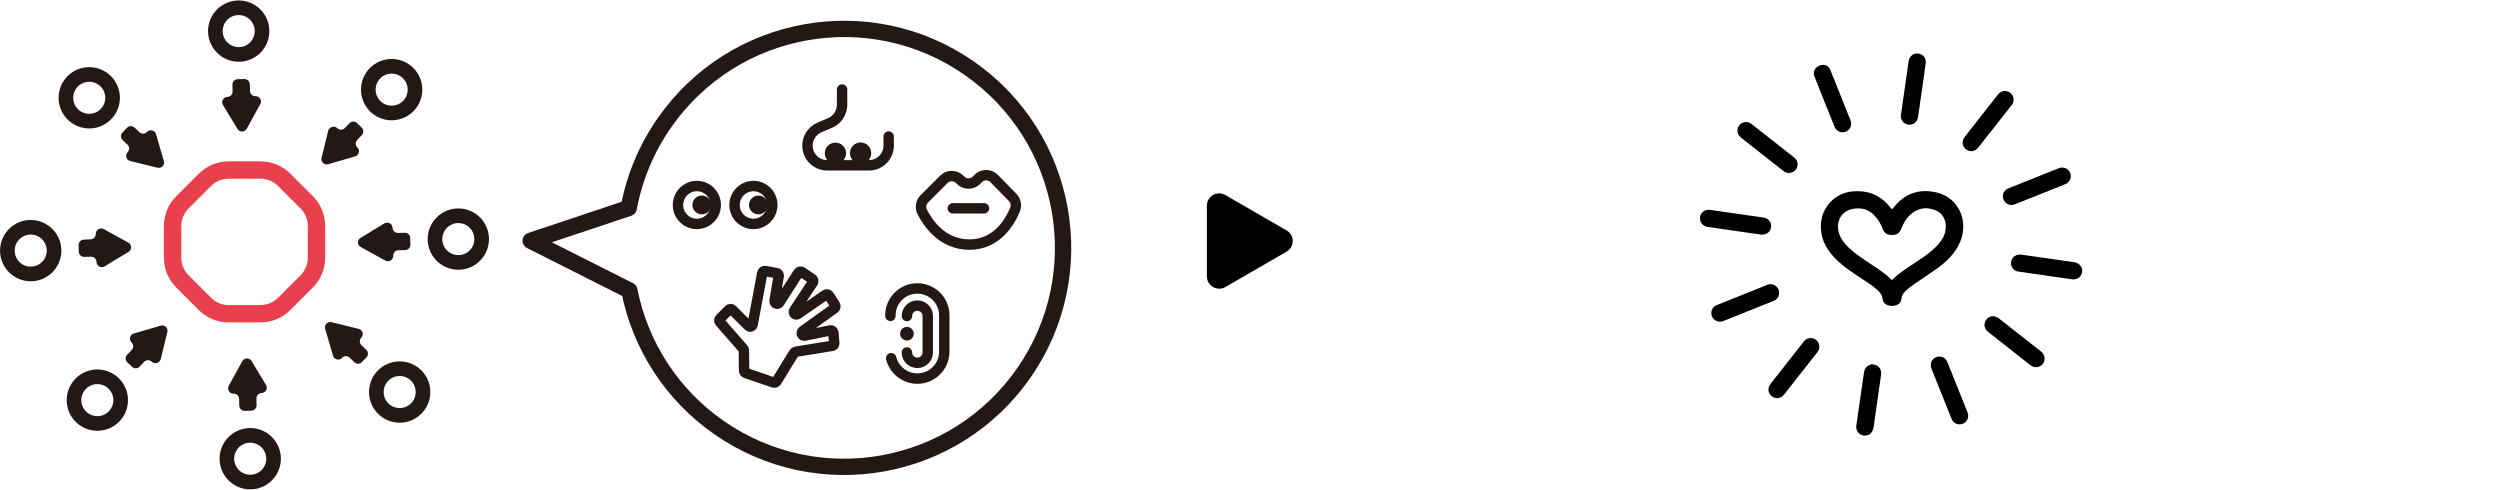
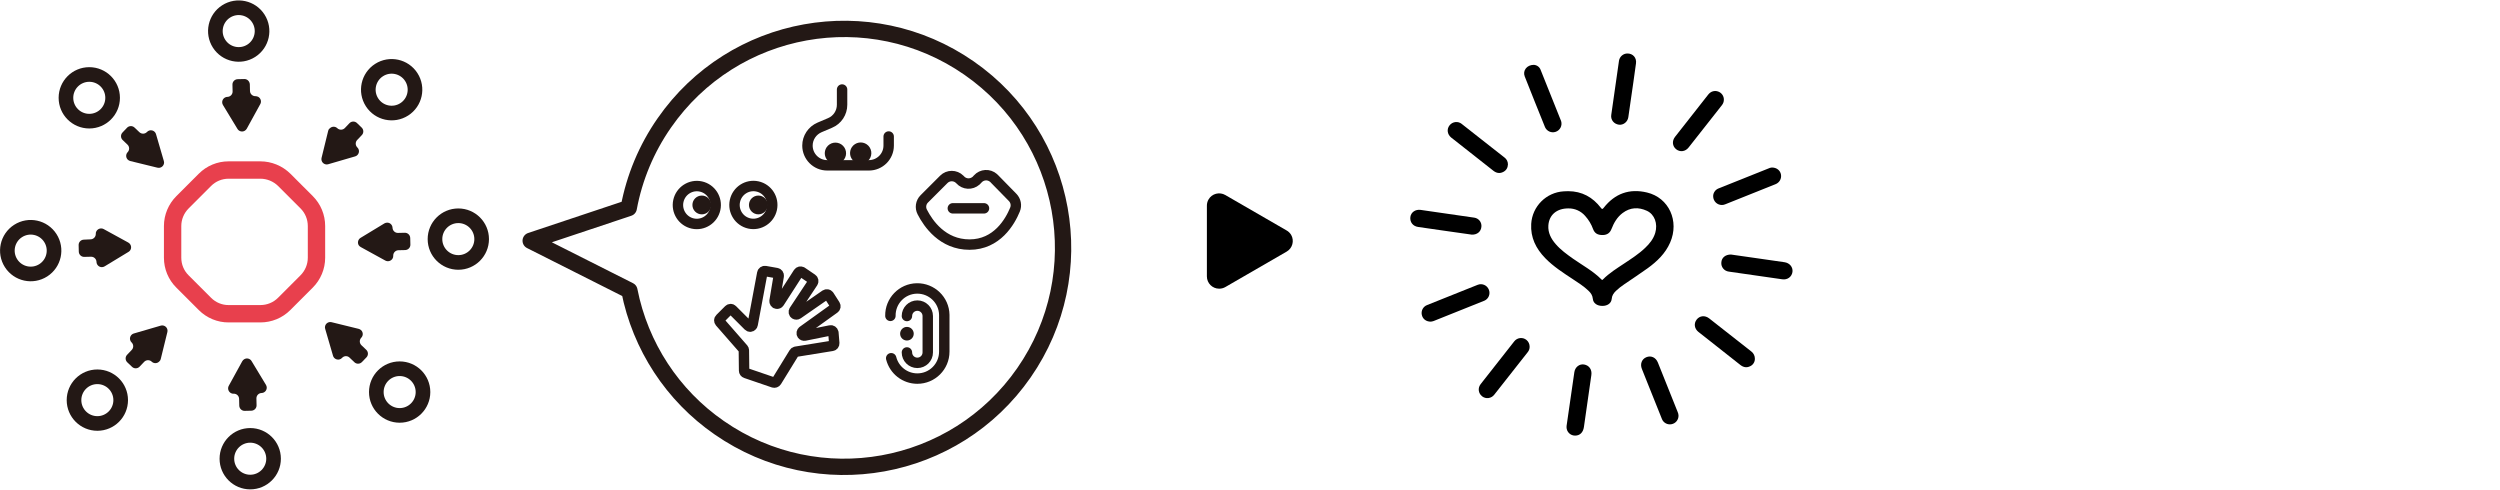
<svg xmlns="http://www.w3.org/2000/svg" version="1.1" id="レイヤー_1" x="0px" y="0px" viewBox="0 0 3192.1 625.4" style="enable-background:new 0 0 3192.1 625.4;" xml:space="preserve">
  <style type="text/css">
- 	.st0{fill:#231815;}
- 	.st1{fill:none;stroke:#231815;stroke-width:18.68;stroke-miterlimit:10;}
- 	.st2{fill:none;stroke:#231815;stroke-width:13.31;stroke-miterlimit:10;}
- 	.st3{fill:none;stroke:#231815;stroke-width:13.31;stroke-linecap:round;stroke-linejoin:round;}
- 	.st4{fill:none;stroke:#E8404D;stroke-width:22.17;stroke-miterlimit:10;}
- 	.st5{fill:none;stroke:#231815;stroke-width:20.83;stroke-linecap:round;stroke-linejoin:round;}
+ 	.st0{display:none;}
+ 	.st1{display:inline;}
+ 	.st2{fill:#231815;}
+ 	.st3{fill:none;stroke:#231815;stroke-width:18.68;stroke-miterlimit:10;}
+ 	.st4{fill:none;stroke:#231815;stroke-width:13.31;stroke-miterlimit:10;}
+ 	.st5{fill:none;stroke:#231815;stroke-width:13.31;stroke-linecap:round;stroke-linejoin:round;}
+ 	.st6{fill:none;stroke:#E8404D;stroke-width:22.17;stroke-miterlimit:10;}
+ 	.st7{fill:none;stroke:#231815;stroke-width:20.83;stroke-linecap:round;stroke-linejoin:round;}
</style>
+   <g class="st0">
+     <path class="st1" d="M2502.4,309.7c12-27.4-1.5-57.2-29.5-63.9c-22.5-5.4-41.1,1.3-55.4,19.6c-1.5,1.9-2.1,1.9-3.5,0   c-10.5-13.7-24.2-21.2-41.7-21.3l-5.7,0.2c-22.4,1.3-40.3,19.2-41.6,41.6c-1,17.5,6.1,31.5,17.9,43.7   c10.4,10.7,22.9,18.7,35.2,26.8c6.9,4.6,14,9,20,14.8c3,2.8,5.2,5.9,5.6,10.4c0.5,5.6,5.5,9,12.2,9c6.5,0,11.4-3.4,11.9-9   c0.3-4.2,2.4-7.2,5.2-10c3.4-3.2,7-6.1,10.8-8.6c10-6.9,20.1-13.4,29.9-20.5C2485.7,333.8,2496.3,323.7,2502.4,309.7z    M2470.6,316.4c-8.2,7.9-17.8,14-27.1,20.2s-18.9,12.1-26.8,20.1c-0.6,0.7-1,1.1-1.9,0.2c-10.7-10.8-24.1-18-36.4-26.6   c-7.9-5.6-15.7-11.2-22.1-18.6c-5.9-6.8-10-14.5-9.4-23.8c0.9-13.6,10.8-21.9,25.7-21.8c8.2-0.1,15.9,3.4,21.3,9.6   c4.4,4.9,7.9,10.6,10.1,16.8c2,5.3,5.7,7.6,12,7.6c5.8,0,9.5-2.5,11.5-7.7c3.1-8,7.3-15.2,14.2-20.4c9.7-7.3,20.3-7.8,31.1-2.8   c9.8,4.6,14,16.4,10.6,28.1C2481.1,305,2476.3,311,2470.6,316.4z" />
+     <path class="st1" d="M2571,127.3c0.1-4.6-2.8-8.8-7.2-10.4c-4.7-1.7-9.5-0.3-12.8,3.9c-14.1,18-28.3,36-42.4,54   c-4,5.2-3.4,11.8,1.4,15.7c5,4,11.8,3.2,16-2.2c14.2-18,28.3-36,42.5-54C2570.1,132.3,2571,129.9,2571,127.3z" />
+     <path class="st1" d="M2392.5,465.4c-5.8-1-11.4,3.2-12.4,9.7c-3.4,22.8-6.7,45.7-9.9,68.5c-0.1,0.6-0.1,1.3-0.1,1.9   c0.1,6,5,10.8,11,10.7c6.1,0,10.2-4.1,11.2-10.9c3.1-22.2,6.3-44.3,9.5-66.4C2402.8,472,2399.1,466.5,2392.5,465.4z" />
+     <path class="st1" d="M2222.8,175.6c1.1,0.8,2.1,1.7,3.2,2.5l50.8,40c3.9,3,8,3.7,12.4,1.5c4-2,5.9-5.4,6.1-9.7   c0-3.5-1.6-6.7-4.3-8.7l-16.2-12.7c-12.8-10.1-25.5-20.1-38.3-30.1c0-0.1-0.1-0.1-0.2-0.2c-4.8-3.8-11.7-3-15.5,1.8   C2216.9,164.8,2217.8,171.5,2222.8,175.6z" />
+     <path class="st1" d="M2318.9,434c-4.8-3.8-11.7-3-15.5,1.8c-14.3,18.1-28.6,36.4-42.9,54.6c0,0.1-0.1,0.2-0.2,0.3   c-3.7,4.8-2.8,11.5,1.9,15.2c0,0.1,0.1,0.1,0.2,0.2c4.8,3.7,11.7,2.7,15.4-2.1c14.3-18.1,28.5-36.3,42.8-54.4c1.6-2,2.5-4.4,2.4-7   C2323,439.3,2321.5,436.1,2318.9,434z" />
+     <path class="st1" d="M2648.4,334.8c-12-1.7-24.1-3.5-36.1-5.2c-11.1-1.6-22.1-3.2-32.2-4.6c-7-0.1-11.9,4-12.3,9.8   c0,0.1,0,0.1,0,0.1c-0.7,5.9,3.6,11.2,9.5,11.9c22.7,3.3,45.5,6.5,68.2,9.8c6.6,1,12.2-3,13.1-9.4   C2659.4,341,2654.9,335.7,2648.4,334.8z" />
+     <path class="st1" d="M2606.2,448.9c-18-14.1-36-28.3-54-42.4c-5.3-4.1-12-3.5-15.9,1.5s-3,11.6,2.2,15.8c4,3.2,8.1,6.3,12.1,9.5   c13.8,11,27.7,21.9,41.6,32.8c3.9,3,8,3.7,12.4,1.5c3.7-1.7,6-5.4,6-9.4C2610.7,454.5,2609,451.1,2606.2,448.9z" />
+     <path class="st1" d="M2342.7,162.5c2.3,5,8,7.6,13.3,5.9c5.8-1.8,9-8,7.2-13.8c-8.6-21.7-17.3-43.5-26.1-65.2   c-1.3-3.8-4.8-6.4-8.8-6.6c-8.9,0-14.4,7.4-11.6,14.7C2325.3,119.2,2333.9,140.9,2342.7,162.5z" />
+     <path class="st1" d="M2557.4,251.6c0.1,1.2,0.4,2.4,0.9,3.5c2.4,5.6,9,8.2,14.6,5.7c21.3-8.5,42.7-17,64-25.6c5-1.9,8-7.1,7-12.4   c-0.9-5.1-5.3-8.8-11.2-8.9c-1,0-2,0.2-3,0.5c-22,8.7-44,17.5-66,26.4C2559.5,242.7,2556.9,247,2557.4,251.6z" />
+     <path class="st1" d="M2436.9,159.2c5.7,0.8,11.2-3.5,12.1-9.5c1-7,2-13.9,3-20.9c2.3-16,4.7-31.9,6.8-47.9c1-7.2-4-12.6-10.8-12.6   c-5.3-0.1-10,3.8-10.9,9.2c-3.3,23.1-6.6,46.2-9.9,69.3C2426.3,153,2430.6,158.3,2436.9,159.2z" />
+     <path class="st1" d="M2265.1,384c5.5-2.3,8.1-8.7,5.8-14.2c-2.3-5.7-8.7-8.4-14.3-6.1c-3.5,1.3-6.9,2.7-10.3,4.1   c-18.1,7.2-36.2,14.4-54.2,21.7c-5,1.9-7.9,7.1-6.8,12.4c1.1,5.3,5.4,8.8,11.5,8.8c1.2-0.1,2.3-0.4,3.6-0.8   c21.5-8.5,42.9-17.1,64.4-25.8C2264.9,384.1,2265,384,2265.1,384z" />
+     <path class="st1" d="M2249.2,299.6c6.9,0.2,11.6-3.9,12.2-9.9c0.7-5.8-3.4-11-9.1-11.8c-22.8-3.4-45.7-6.6-68.5-9.9   c-6.6-0.9-12.3,3-13.1,9.1c-0.8,6.5,3.3,11.8,10,12.7c10.9,1.5,21.7,3.1,32.6,4.7C2225.5,296.2,2237.8,298,2249.2,299.6z" />
+     <path class="st1" d="M2486.7,462.8c-2.6-6.4-8.7-9.2-14.7-6.7c-5.8,2.4-8.2,8.6-5.7,14.9c2.2,5.6,4.5,11.2,6.7,16.8   c6.2,15.6,12.5,31.3,18.8,46.9c1.8,5.1,7.3,8.1,12.6,6.9c5.2-1.1,8.8-5.7,8.7-11c-0.1-1.6-0.4-3.2-1.1-4.6   C2503.6,504.9,2495.2,483.9,2486.7,462.8z" />
+   </g>
  <g>
-     <path d="M2502.4,309.7c12-27.4-1.5-57.2-29.5-63.9c-22.5-5.4-41.1,1.3-55.4,19.6c-1.5,1.9-2.1,1.9-3.5,0   c-10.5-13.7-24.2-21.2-41.7-21.3l-5.7,0.2c-22.4,1.3-40.3,19.2-41.6,41.6c-1,17.5,6.1,31.5,17.9,43.7   c10.4,10.7,22.9,18.7,35.2,26.8c6.9,4.6,14,9,20,14.8c3,2.8,5.2,5.9,5.6,10.4c0.5,5.6,5.5,9,12.2,9c6.5,0,11.4-3.4,11.9-9   c0.3-4.2,2.4-7.2,5.2-10c3.4-3.2,7-6.1,10.8-8.6c10-6.9,20.1-13.4,29.9-20.5C2485.7,333.8,2496.3,323.7,2502.4,309.7z    M2470.6,316.4c-8.2,7.9-17.8,14-27.1,20.2s-18.9,12.1-26.8,20.1c-0.6,0.7-1,1.1-1.9,0.2c-10.7-10.8-24.1-18-36.4-26.6   c-7.9-5.6-15.7-11.2-22.1-18.6c-5.9-6.8-10-14.5-9.4-23.8c0.9-13.6,10.8-21.9,25.7-21.8c8.2-0.1,15.9,3.4,21.3,9.6   c4.4,4.9,7.9,10.6,10.1,16.8c2,5.3,5.7,7.6,12,7.6c5.8,0,9.5-2.5,11.5-7.7c3.1-8,7.3-15.2,14.2-20.4c9.7-7.3,20.3-7.8,31.1-2.8   c9.8,4.6,14,16.4,10.6,28.1C2481.1,305,2476.3,311,2470.6,316.4z" />
-     <path d="M2571,127.3c0.1-4.6-2.8-8.8-7.2-10.4c-4.7-1.7-9.5-0.3-12.8,3.9c-14.1,18-28.3,36-42.4,54c-4,5.2-3.4,11.8,1.4,15.7   c5,4,11.8,3.2,16-2.2c14.2-18,28.3-36,42.5-54C2570.1,132.3,2571,129.9,2571,127.3z" />
-     <path d="M2392.5,465.4c-5.8-1-11.4,3.2-12.4,9.7c-3.4,22.8-6.7,45.7-9.9,68.5c-0.1,0.6-0.1,1.3-0.1,1.9c0.1,6,5,10.8,11,10.7   c6.1,0,10.2-4.1,11.2-10.9c3.1-22.2,6.3-44.3,9.5-66.4C2402.8,472,2399.1,466.5,2392.5,465.4z" />
-     <path d="M2222.8,175.6c1.1,0.8,2.1,1.7,3.2,2.5l50.8,40c3.9,3,8,3.7,12.4,1.5c4-2,5.9-5.4,6.1-9.7c0-3.5-1.6-6.7-4.3-8.7   l-16.2-12.7c-12.8-10.1-25.5-20.1-38.3-30.1c0-0.1-0.1-0.1-0.2-0.2c-4.8-3.8-11.7-3-15.5,1.8   C2216.9,164.8,2217.8,171.5,2222.8,175.6z" />
-     <path d="M2318.9,434c-4.8-3.8-11.7-3-15.5,1.8c-14.3,18.1-28.6,36.4-42.9,54.6c0,0.1-0.1,0.2-0.2,0.3c-3.7,4.8-2.8,11.5,1.9,15.2   c0,0.1,0.1,0.1,0.2,0.2c4.8,3.7,11.7,2.7,15.4-2.1c14.3-18.1,28.5-36.3,42.8-54.4c1.6-2,2.5-4.4,2.4-7   C2323,439.3,2321.5,436.1,2318.9,434z" />
-     <path d="M2648.4,334.8c-12-1.7-24.1-3.5-36.1-5.2c-11.1-1.6-22.1-3.2-32.2-4.6c-7-0.1-11.9,4-12.3,9.8c0,0.1,0,0.1,0,0.1   c-0.7,5.9,3.6,11.2,9.5,11.9c22.7,3.3,45.5,6.5,68.2,9.8c6.6,1,12.2-3,13.1-9.4C2659.4,341,2654.9,335.7,2648.4,334.8z" />
-     <path d="M2606.2,448.9c-18-14.1-36-28.3-54-42.4c-5.3-4.1-12-3.5-15.9,1.5s-3,11.6,2.2,15.8c4,3.2,8.1,6.3,12.1,9.5   c13.8,11,27.7,21.9,41.6,32.8c3.9,3,8,3.7,12.4,1.5c3.7-1.7,6-5.4,6-9.4C2610.7,454.5,2609,451.1,2606.2,448.9z" />
-     <path d="M2342.7,162.5c2.3,5,8,7.6,13.3,5.9c5.8-1.8,9-8,7.2-13.8c-8.6-21.7-17.3-43.5-26.1-65.2c-1.3-3.8-4.8-6.4-8.8-6.6   c-8.9,0-14.4,7.4-11.6,14.7C2325.3,119.2,2333.9,140.9,2342.7,162.5z" />
-     <path d="M2557.4,251.6c0.1,1.2,0.4,2.4,0.9,3.5c2.4,5.6,9,8.2,14.6,5.7c21.3-8.5,42.7-17,64-25.6c5-1.9,8-7.1,7-12.4   c-0.9-5.1-5.3-8.8-11.2-8.9c-1,0-2,0.2-3,0.5c-22,8.7-44,17.5-66,26.4C2559.5,242.7,2556.9,247,2557.4,251.6z" />
-     <path d="M2436.9,159.2c5.7,0.8,11.2-3.5,12.1-9.5c1-7,2-13.9,3-20.9c2.3-16,4.7-31.9,6.8-47.9c1-7.2-4-12.6-10.8-12.6   c-5.3-0.1-10,3.8-10.9,9.2c-3.3,23.1-6.6,46.2-9.9,69.3C2426.3,153,2430.6,158.3,2436.9,159.2z" />
-     <path d="M2265.1,384c5.5-2.3,8.1-8.7,5.8-14.2c-2.3-5.7-8.7-8.4-14.3-6.1c-3.5,1.3-6.9,2.7-10.3,4.1c-18.1,7.2-36.2,14.4-54.2,21.7   c-5,1.9-7.9,7.1-6.8,12.4c1.1,5.3,5.4,8.8,11.5,8.8c1.2-0.1,2.3-0.4,3.6-0.8c21.5-8.5,42.9-17.1,64.4-25.8   C2264.9,384.1,2265,384,2265.1,384z" />
-     <path d="M2249.2,299.6c6.9,0.2,11.6-3.9,12.2-9.9c0.7-5.8-3.4-11-9.1-11.8c-22.8-3.4-45.7-6.6-68.5-9.9c-6.6-0.9-12.3,3-13.1,9.1   c-0.8,6.5,3.3,11.8,10,12.7c10.9,1.5,21.7,3.1,32.6,4.7C2225.5,296.2,2237.8,298,2249.2,299.6z" />
-     <path d="M2486.7,462.8c-2.6-6.4-8.7-9.2-14.7-6.7c-5.8,2.4-8.2,8.6-5.7,14.9c2.2,5.6,4.5,11.2,6.7,16.8   c6.2,15.6,12.5,31.3,18.8,46.9c1.8,5.1,7.3,8.1,12.6,6.9c5.2-1.1,8.8-5.7,8.7-11c-0.1-1.6-0.4-3.2-1.1-4.6   C2503.6,504.9,2495.2,483.9,2486.7,462.8z" />
+     <path d="M2132.5,309.7c12-27.4-1.5-57.2-29.5-63.9c-22.5-5.4-41.1,1.3-55.4,19.6c-1.5,1.9-2.1,1.9-3.5,0   c-10.5-13.7-24.2-21.2-41.7-21.3l-5.7,0.2c-22.4,1.3-40.3,19.2-41.6,41.6c-1,17.5,6.1,31.5,17.9,43.7   c10.4,10.7,22.9,18.7,35.2,26.8c6.9,4.6,14,9,20,14.8c3,2.8,5.2,5.9,5.6,10.4c0.5,5.6,5.5,9,12.2,9c6.5,0,11.4-3.4,11.9-9   c0.3-4.2,2.4-7.2,5.2-10c3.4-3.2,7-6.1,10.8-8.6c10-6.9,20.1-13.4,29.9-20.5C2115.8,333.8,2126.4,323.7,2132.5,309.7z    M2100.7,316.4c-8.2,7.9-17.8,14-27.1,20.2c-9.3,6.2-18.9,12.1-26.8,20.1c-0.6,0.7-1,1.1-1.9,0.2c-10.7-10.8-24.1-18-36.4-26.6   c-7.9-5.6-15.7-11.2-22.1-18.6c-5.9-6.8-10-14.5-9.4-23.8c0.9-13.6,10.8-21.9,25.7-21.8c8.2-0.1,15.9,3.4,21.3,9.6   c4.4,4.9,7.9,10.6,10.1,16.8c2,5.3,5.7,7.6,12,7.6c5.8,0,9.5-2.5,11.5-7.7c3.1-8,7.3-15.2,14.2-20.4c9.7-7.3,20.3-7.8,31.1-2.8   c9.8,4.6,14,16.4,10.6,28.1C2111.2,305,2106.4,311,2100.7,316.4z" />
+     <path d="M2201.1,127.3c0.1-4.6-2.8-8.8-7.2-10.4c-4.7-1.7-9.5-0.3-12.8,3.9c-14.1,18-28.3,36-42.4,54c-4,5.2-3.4,11.8,1.4,15.7   c5,4,11.8,3.2,16-2.2c14.2-18,28.3-36,42.5-54C2200.2,132.3,2201.1,129.9,2201.1,127.3z" />
+     <path d="M2022.6,465.4c-5.8-1-11.4,3.2-12.4,9.7c-3.4,22.8-6.7,45.7-9.9,68.5c-0.1,0.6-0.1,1.3-0.1,1.9c0.1,6,5,10.8,11,10.7   c6.1,0,10.2-4.1,11.2-10.9c3.1-22.2,6.3-44.3,9.5-66.4C2032.9,472,2029.2,466.5,2022.6,465.4z" />
+     <path d="M1852.9,175.6c1.1,0.8,2.1,1.7,3.2,2.5l50.8,40c3.9,3,8,3.7,12.4,1.5c4-2,5.9-5.4,6.1-9.7c0-3.5-1.6-6.7-4.3-8.7   l-16.2-12.7c-12.8-10.1-25.5-20.1-38.3-30.1c0-0.1-0.1-0.1-0.2-0.2c-4.8-3.8-11.7-3-15.5,1.8C1847,164.8,1847.9,171.5,1852.9,175.6   z" />
+     <path d="M1949,434c-4.8-3.8-11.7-3-15.5,1.8c-14.3,18.1-28.6,36.4-42.9,54.6c0,0.1-0.1,0.2-0.2,0.3c-3.7,4.8-2.8,11.5,1.9,15.2   c0,0.1,0.1,0.1,0.2,0.2c4.8,3.7,11.7,2.7,15.4-2.1c14.3-18.1,28.5-36.3,42.8-54.4c1.6-2,2.5-4.4,2.4-7   C1953.1,439.3,1951.6,436.1,1949,434z" />
+     <path d="M2278.5,334.8c-12-1.7-24.1-3.5-36.1-5.2c-11.1-1.6-22.1-3.2-32.2-4.6c-7-0.1-11.9,4-12.3,9.8c0,0.1,0,0.1,0,0.1   c-0.7,5.9,3.6,11.2,9.5,11.9c22.7,3.3,45.5,6.5,68.2,9.8c6.6,1,12.2-3,13.1-9.4C2289.5,341,2285,335.7,2278.5,334.8z" />
+     <path d="M2236.3,448.9c-18-14.1-36-28.3-54-42.4c-5.3-4.1-12-3.5-15.9,1.5s-3,11.6,2.2,15.8c4,3.2,8.1,6.3,12.1,9.5   c13.8,11,27.7,21.9,41.6,32.8c3.9,3,8,3.7,12.4,1.5c3.7-1.7,6-5.4,6-9.4C2240.8,454.5,2239.1,451.1,2236.3,448.9z" />
+     <path d="M1972.8,162.5c2.3,5,8,7.6,13.3,5.9c5.8-1.8,9-8,7.2-13.8c-8.6-21.7-17.3-43.5-26.1-65.2c-1.3-3.8-4.8-6.4-8.8-6.6   c-8.9,0-14.4,7.4-11.6,14.7C1955.4,119.2,1964,140.9,1972.8,162.5z" />
+     <path d="M2187.5,251.6c0.1,1.2,0.4,2.4,0.9,3.5c2.4,5.6,9,8.2,14.6,5.7c21.3-8.5,42.7-17,64-25.6c5-1.9,8-7.1,7-12.4   c-0.9-5.1-5.3-8.8-11.2-8.9c-1,0-2,0.2-3,0.5c-22,8.7-44,17.5-66,26.4C2189.6,242.7,2187,247,2187.5,251.6z" />
+     <path d="M2067,159.2c5.7,0.8,11.2-3.5,12.1-9.5c1-7,2-13.9,3-20.9c2.3-16,4.7-31.9,6.8-47.9c1-7.2-4-12.6-10.8-12.6   c-5.3-0.1-10,3.8-10.9,9.2c-3.3,23.1-6.6,46.2-9.9,69.3C2056.4,153,2060.7,158.3,2067,159.2z" />
+     <path d="M1895.2,384c5.5-2.3,8.1-8.7,5.8-14.2c-2.3-5.7-8.7-8.4-14.3-6.1c-3.5,1.3-6.9,2.7-10.3,4.1c-18.1,7.2-36.2,14.4-54.2,21.7   c-5,1.9-7.9,7.1-6.8,12.4s5.4,8.8,11.5,8.8c1.2-0.1,2.3-0.4,3.6-0.8c21.5-8.5,42.9-17.1,64.4-25.8   C1895,384.1,1895.1,384,1895.2,384z" />
+     <path d="M1879.3,299.6c6.9,0.2,11.6-3.9,12.2-9.9c0.7-5.8-3.4-11-9.1-11.8c-22.8-3.4-45.7-6.6-68.5-9.9c-6.6-0.9-12.3,3-13.1,9.1   c-0.8,6.5,3.3,11.8,10,12.7c10.9,1.5,21.7,3.1,32.6,4.7C1855.6,296.2,1867.9,298,1879.3,299.6z" />
+     <path d="M2116.8,462.8c-2.6-6.4-8.7-9.2-14.7-6.7c-5.8,2.4-8.2,8.6-5.7,14.9c2.2,5.6,4.5,11.2,6.7,16.8   c6.2,15.6,12.5,31.3,18.8,46.9c1.8,5.1,7.3,8.1,12.6,6.9c5.2-1.1,8.8-5.7,8.7-11c-0.1-1.6-0.4-3.2-1.1-4.6   C2133.7,504.9,2125.3,483.9,2116.8,462.8z" />
  </g>
  <path d="M1642.7,294.2l-78.2-45.2c-7.5-4.3-17.1-1.8-21.4,5.7c-1.4,2.4-2.1,5.1-2.1,7.9v90.3c0,8.7,7,15.7,15.7,15.7  c2.8,0,5.5-0.7,7.9-2.1l78.2-45.2c7.5-4.3,10.1-13.9,5.8-21.4C1647.1,297.5,1645.1,295.5,1642.7,294.2z" />
-   <path class="st0" d="M100.4,312.9l0.2,8.4c0.1,3.8,3.2,6.8,7,6.7l0,0l8.6-0.2c3.8-0.1,6.9,2.9,7,6.6l0,0l0,0c0.1,3.8,3.2,6.8,7,6.7  c1.2,0,2.4-0.4,3.4-1l30.5-18.5c3.2-1.9,4.3-6.1,2.3-9.4c-0.6-1-1.5-1.9-2.6-2.5l-31.4-17.2c-3.3-1.8-7.4-0.6-9.3,2.7  c-0.6,1.1-0.9,2.2-0.8,3.4l0,0c0.1,3.8-2.9,6.9-6.6,7l0,0L107,306C103.3,306.1,100.3,309.2,100.4,312.9z" />
-   <path class="st0" d="M205.2,458.6l8.5-34.6c0.9-3.7-1.3-7.4-5-8.3c-1.2-0.3-2.4-0.3-3.5,0.1l-34.3,10c-3.6,1-5.7,4.8-4.7,8.4  c0.3,1.2,1,2.2,1.8,3l0,0c2.7,2.6,2.8,6.9,0.2,9.6l0,0l-5.9,6.2c-2.6,2.7-2.5,7,0.2,9.6l0,0l6.1,5.8c2.7,2.6,7,2.5,9.6-0.2l0,0  l5.9-6.2c2.6-2.7,6.9-2.8,9.6-0.2l0,0l0,0c2.7,2.6,7,2.5,9.6-0.2C204.3,460.8,204.9,459.7,205.2,458.6z" />
-   <path class="st0" d="M305.3,509.3l0.2,8.6c0.1,3.8,3.2,6.8,7,6.7l0,0l8.4-0.2c3.8-0.1,6.8-3.2,6.7-7l0,0l-0.2-8.6  c-0.1-3.8,2.9-6.9,6.6-7l0,0l0,0c3.8-0.1,6.7-3.3,6.6-7c0-1.1-0.4-2.2-0.9-3.2L321.2,461c-1.9-3.2-6.1-4.3-9.4-2.3  c-1,0.6-1.9,1.5-2.5,2.6l-17.2,31.3c-1.8,3.3-0.6,7.4,2.7,9.3c1.1,0.6,2.2,0.9,3.4,0.8l0,0C302.1,502.5,305.2,505.5,305.3,509.3z" />
-   <path class="st0" d="M446.3,456.6l6.2,5.9c2.7,2.6,7,2.5,9.6-0.2l0,0l5.8-6c2.6-2.7,2.5-7-0.2-9.6l0,0l-6.2-5.9  c-2.7-2.6-2.8-6.9-0.2-9.6l0,0l0,0c2.6-2.7,2.5-7-0.2-9.6c-0.9-0.8-1.9-1.4-3.1-1.7l-34.6-8.5c-3.7-0.9-7.4,1.3-8.3,5  c-0.3,1.2-0.3,2.4,0.1,3.5l10,34.3c1,3.6,4.8,5.7,8.4,4.7c1.2-0.3,2.2-1,3-1.8l0,0C439.3,454.1,443.6,454,446.3,456.6z" />
-   <path class="st0" d="M460.7,315.5l31.3,17.2c3.3,1.8,7.4,0.6,9.3-2.7c0.6-1.1,0.9-2.3,0.8-3.5l0,0c-0.1-3.8,2.9-6.9,6.6-7l0,0  l8.6-0.2c3.8-0.1,6.8-3.2,6.7-7l0,0l-0.2-8.4c-0.1-3.8-3.2-6.8-7-6.7l0,0l-8.6,0.2c-3.8,0.1-6.9-2.9-7-6.6l0,0l0,0  c-0.2-3.8-3.3-6.7-7.1-6.5c-1.1,0-2.2,0.4-3.2,0.9l-30.5,18.5c-3.2,1.9-4.3,6.1-2.4,9.4C458.7,314.1,459.6,314.9,460.7,315.5z" />
-   <path class="st0" d="M419.1,166.8l-8.5,34.7c-0.9,3.7,1.3,7.4,5,8.3c1.2,0.3,2.4,0.3,3.5-0.1l34.3-10c3.6-1,5.7-4.8,4.7-8.4  c-0.3-1.2-1-2.2-1.8-3l0,0c-2.7-2.6-2.8-6.9-0.2-9.6l0,0l5.9-6.2c2.6-2.7,2.5-7-0.2-9.6l0,0l-6-5.8c-2.7-2.6-7-2.5-9.6,0.2l0,0  l-5.9,6.2c-2.6,2.7-6.9,2.8-9.6,0.2l0,0l0,0c-2.7-2.6-7-2.5-9.6,0.2C420,164.6,419.4,165.6,419.1,166.8z" />
-   <path class="st0" d="M311.9,100.9l-8.4,0.2c-3.8,0.1-6.8,3.2-6.7,7l0,0l0.2,8.6c0.1,3.8-2.9,6.9-6.6,7l0,0l0,0  c-3.8,0.1-6.8,3.2-6.7,7c0,1.2,0.4,2.4,1,3.4l18.5,30.5c1.9,3.2,6.1,4.3,9.4,2.3c1-0.6,1.9-1.5,2.5-2.6l17.2-31.3  c1.9-3.3,0.7-7.4-2.5-9.3c-1.1-0.6-2.4-0.9-3.6-0.9l0,0c-3.8,0.1-6.9-2.9-7-6.6l0,0l-0.2-8.6C318.7,103.8,315.7,100.8,311.9,100.9z" />
-   <path class="st0" d="M178,168.8l-6.2-5.9c-2.7-2.6-7-2.5-9.6,0.2l0,0l-5.8,6.1c-2.6,2.7-2.5,7,0.2,9.6l0,0l6.2,5.9  c2.7,2.6,2.8,6.9,0.2,9.6l0,0l0,0c-2.6,2.7-2.5,7,0.2,9.6c0.9,0.8,1.9,1.4,3.1,1.7l34.7,8.5c3.7,0.9,7.4-1.3,8.3-5  c0.3-1.2,0.3-2.4-0.1-3.5l-10-34.3c-1-3.6-4.8-5.7-8.4-4.7c-1.2,0.3-2.2,1-3,1.8l0,0C185.1,171.3,180.8,171.4,178,168.8z" />
-   <ellipse transform="matrix(0.2132 -0.977 0.977 0.2132 -32.3537 209.5332)" class="st1" cx="113.9" cy="124.9" rx="29.8" ry="29.8" />
-   <ellipse transform="matrix(0.8416 -0.5401 0.5401 0.8416 -166.6146 71.8559)" class="st1" cx="39.2" cy="320" rx="29.8" ry="29.8" />
-   <ellipse transform="matrix(0.2132 -0.977 0.977 0.2132 -401.3604 523.4198)" class="st1" cx="124.3" cy="510.9" rx="29.8" ry="29.8" />
-   <ellipse transform="matrix(0.8416 -0.5401 0.5401 0.8416 -265.7242 265.3432)" class="st1" cx="319.5" cy="585.7" rx="29.8" ry="29.8" />
-   <ellipse transform="matrix(0.2132 -0.977 0.977 0.2132 -87.4739 892.4263)" class="st1" cx="510.3" cy="500.5" rx="29.8" ry="29.8" />
-   <ellipse transform="matrix(0.8416 -0.5401 0.5401 0.8416 -72.1971 364.4117)" class="st1" cx="585.2" cy="305.3" rx="29.8" ry="29.8" />
-   <ellipse transform="matrix(0.2132 -0.977 0.977 0.2132 281.5889 578.6521)" class="st1" cx="500.1" cy="114.5" rx="29.8" ry="29.8" />
-   <ellipse transform="matrix(0.8416 -0.5401 0.5401 0.8416 26.8342 170.924)" class="st1" cx="304.8" cy="39.7" rx="29.8" ry="29.8" />
-   <ellipse transform="matrix(0.2132 -0.977 0.977 0.2132 506.1928 1151.932)" class="st0" cx="968.3" cy="261.7" rx="12" ry="12" />
-   <ellipse transform="matrix(0.2132 -0.977 0.977 0.2132 501.2203 1145.807)" class="st2" cx="962" cy="261.7" rx="24.2" ry="24.1" />
-   <ellipse transform="matrix(0.2132 -0.977 0.977 0.2132 449.3723 1081.383)" class="st0" cx="896.1" cy="261.7" rx="12" ry="12" />
-   <ellipse transform="matrix(0.2132 -0.977 0.977 0.2132 444.3965 1075.274)" class="st2" cx="889.8" cy="261.7" rx="24.2" ry="24.1" />
-   <ellipse transform="matrix(0.8412 -0.5408 0.5408 0.8412 68.8284 625.2726)" class="st0" cx="1098.8" cy="195.5" rx="13.6" ry="13.6" />
-   <ellipse transform="matrix(0.8416 -0.5401 0.5401 0.8416 63.2621 607.1187)" class="st0" cx="1066.7" cy="195.7" rx="13.6" ry="13.6" />
-   <path class="st3" d="M1075.2,114.3v19.5c0,10.1-6,19.3-15.4,23.2l-13.4,5.7c-9.3,4-15.4,13.1-15.4,23.2l0,0  c0,13.9,11.3,25.2,25.2,25.2h53.3c13.9,0,25.2-11.3,25.2-25.2v-11.6" />
-   <path class="st3" d="M1180.1,254l25-25c5.6-5.6,14.7-5.6,20.3,0c0.2,0.2,0.4,0.4,0.6,0.6l0,0c5.3,5.9,14.3,6.4,20.3,1.1  c0.4-0.4,0.8-0.7,1.1-1.1l1-1.1c5.3-5.9,14.3-6.5,20.3-1.2c0.3,0.2,0.5,0.5,0.7,0.7l23.6,24.1c4,4.1,5.2,10.2,3,15.5  c-6.3,15.4-23,44.7-58.1,44.7c-34.3,0-52.7-26.7-60.3-41.6C1174.7,265.2,1175.7,258.4,1180.1,254z" />
-   <line class="st3" x1="1256.4" y1="266" x2="1216.6" y2="266" />
-   <path class="st3" d="M949.1,445.4l-29.9-34.2c-1.1-1.3-1.1-3.2,0.2-4.4l11.2-11.2c1.3-1.3,3.3-1.3,4.5,0l0,0l20.5,20.5  c1.3,1.3,3.3,1.3,4.5,0c0.5-0.5,0.8-1,0.9-1.7l12.3-65.7c0.3-1.7,2-2.9,3.7-2.6l14.7,2.6c1.7,0.3,2.9,2,2.6,3.7l-5.3,31.7  c-0.3,1.7,0.9,3.4,2.6,3.7c1.3,0.2,2.6-0.3,3.3-1.4l24.5-38.1c1-1.5,2.9-1.9,4.4-1h0.1l13.1,8.9c1.5,1,1.8,3,0.9,4.4l-23.8,35.9  c-1,1.5-0.6,3.5,0.9,4.5c1.1,0.7,2.6,0.7,3.6,0l35.3-24.5c1.5-1,3.5-0.7,4.5,0.8c0,0,0,0.1,0.1,0.1l7.7,12c0.9,1.4,0.6,3.3-0.8,4.3  l-40.4,29c-1.4,1-1.8,3-0.8,4.5c0.7,1,2,1.5,3.3,1.3l32.7-6.6c1.7-0.4,3.4,0.8,3.8,2.5c0,0.1,0,0.3,0.1,0.4l1.1,13.4  c0.1,1.7-1,3.2-2.7,3.4l-46.4,7.5c-0.9,0.1-1.7,0.7-2.2,1.5L991.5,487c-0.8,1.3-2.4,1.8-3.8,1.4l-35.4-12.1c-1.3-0.4-2.2-1.6-2.2-3  l-0.3-25.8C949.9,446.7,949.6,446,949.1,445.4z" />
-   <path class="st3" d="M1136.9,403.3c-0.3-19,14.8-34.7,33.8-35s34.7,14.8,35,33.8c0,0.4,0,0.8,0,1.2V449c0,19-15.4,34.4-34.4,34.4  c-15.8,0-29.5-10.7-33.4-26" />
-   <path class="st3" d="M1158,403.5c0-7.4,6-13.3,13.3-13.3c7.4,0,13.3,6,13.3,13.3l0,0V450c0,7.4-6,13.3-13.3,13.3  c-7.4,0-13.3-6-13.3-13.3l0,0" />
-   <circle class="st0" cx="1158" cy="426.1" r="8.7" />
-   <path class="st4" d="M332.4,217.1h-40.5c-11.4,0-22.3,4.5-30.3,12.6L233,258.3c-8,8-12.6,18.9-12.6,30.3v40.5  c0,11.4,4.5,22.3,12.6,30.3l28.7,28.7c8,8,18.9,12.6,30.3,12.5h40.5c11.4,0,22.3-4.5,30.3-12.5l28.7-28.7c8-8,12.6-18.9,12.6-30.3  v-40.5c0-11.4-4.5-22.3-12.5-30.3l-28.7-28.7C354.7,221.6,343.8,217.1,332.4,217.1z" />
-   <path class="st5" d="M803.6,370.9c14,71.1,55.1,134,114.7,175.2c126.8,88.1,301,56.7,389.1-70.1s56.7-301-70.1-389.1  s-301-56.7-389.1,70.1c-22.7,32.6-38.2,69.6-45.4,108.6l-125.2,41.8L803.6,370.9z" />
+   <path class="st2" d="M100.4,312.9l0.2,8.4c0.1,3.8,3.2,6.8,7,6.7l0,0l8.6-0.2c3.8-0.1,6.9,2.9,7,6.6l0,0l0,0c0.1,3.8,3.2,6.8,7,6.7  c1.2,0,2.4-0.4,3.4-1l30.5-18.5c3.2-1.9,4.3-6.1,2.3-9.4c-0.6-1-1.5-1.9-2.6-2.5l-31.4-17.2c-3.3-1.8-7.4-0.6-9.3,2.7  c-0.6,1.1-0.9,2.2-0.8,3.4l0,0c0.1,3.8-2.9,6.9-6.6,7l0,0L107,306C103.3,306.1,100.3,309.2,100.4,312.9z" />
+   <path class="st2" d="M205.2,458.6l8.5-34.6c0.9-3.7-1.3-7.4-5-8.3c-1.2-0.3-2.4-0.3-3.5,0.1l-34.3,10c-3.6,1-5.7,4.8-4.7,8.4  c0.3,1.2,1,2.2,1.8,3l0,0c2.7,2.6,2.8,6.9,0.2,9.6l0,0l-5.9,6.2c-2.6,2.7-2.5,7,0.2,9.6l0,0l6.1,5.8c2.7,2.6,7,2.5,9.6-0.2l0,0  l5.9-6.2c2.6-2.7,6.9-2.8,9.6-0.2l0,0l0,0c2.7,2.6,7,2.5,9.6-0.2C204.3,460.8,204.9,459.7,205.2,458.6z" />
+   <path class="st2" d="M305.3,509.3l0.2,8.6c0.1,3.8,3.2,6.8,7,6.7l0,0l8.4-0.2c3.8-0.1,6.8-3.2,6.7-7l0,0l-0.2-8.6  c-0.1-3.8,2.9-6.9,6.6-7l0,0l0,0c3.8-0.1,6.7-3.3,6.6-7c0-1.1-0.4-2.2-0.9-3.2L321.2,461c-1.9-3.2-6.1-4.3-9.4-2.3  c-1,0.6-1.9,1.5-2.5,2.6l-17.2,31.3c-1.8,3.3-0.6,7.4,2.7,9.3c1.1,0.6,2.2,0.9,3.4,0.8l0,0C302.1,502.5,305.2,505.5,305.3,509.3z" />
+   <path class="st2" d="M446.3,456.6l6.2,5.9c2.7,2.6,7,2.5,9.6-0.2l0,0l5.8-6c2.6-2.7,2.5-7-0.2-9.6l0,0l-6.2-5.9  c-2.7-2.6-2.8-6.9-0.2-9.6l0,0l0,0c2.6-2.7,2.5-7-0.2-9.6c-0.9-0.8-1.9-1.4-3.1-1.7l-34.6-8.5c-3.7-0.9-7.4,1.3-8.3,5  c-0.3,1.2-0.3,2.4,0.1,3.5l10,34.3c1,3.6,4.8,5.7,8.4,4.7c1.2-0.3,2.2-1,3-1.8l0,0C439.3,454.1,443.6,454,446.3,456.6z" />
+   <path class="st2" d="M460.7,315.5l31.3,17.2c3.3,1.8,7.4,0.6,9.3-2.7c0.6-1.1,0.9-2.3,0.8-3.5l0,0c-0.1-3.8,2.9-6.9,6.6-7l0,0  l8.6-0.2c3.8-0.1,6.8-3.2,6.7-7l0,0l-0.2-8.4c-0.1-3.8-3.2-6.8-7-6.7l0,0l-8.6,0.2c-3.8,0.1-6.9-2.9-7-6.6l0,0l0,0  c-0.2-3.8-3.3-6.7-7.1-6.5c-1.1,0-2.2,0.4-3.2,0.9l-30.5,18.5c-3.2,1.9-4.3,6.1-2.4,9.4C458.7,314.1,459.6,314.9,460.7,315.5z" />
+   <path class="st2" d="M419.1,166.8l-8.5,34.7c-0.9,3.7,1.3,7.4,5,8.3c1.2,0.3,2.4,0.3,3.5-0.1l34.3-10c3.6-1,5.7-4.8,4.7-8.4  c-0.3-1.2-1-2.2-1.8-3l0,0c-2.7-2.6-2.8-6.9-0.2-9.6l0,0l5.9-6.2c2.6-2.7,2.5-7-0.2-9.6l0,0l-6-5.8c-2.7-2.6-7-2.5-9.6,0.2l0,0  l-5.9,6.2c-2.6,2.7-6.9,2.8-9.6,0.2l0,0l0,0c-2.7-2.6-7-2.5-9.6,0.2C420,164.6,419.4,165.6,419.1,166.8z" />
+   <path class="st2" d="M311.9,100.9l-8.4,0.2c-3.8,0.1-6.8,3.2-6.7,7l0,0l0.2,8.6c0.1,3.8-2.9,6.9-6.6,7l0,0l0,0  c-3.8,0.1-6.8,3.2-6.7,7c0,1.2,0.4,2.4,1,3.4l18.5,30.5c1.9,3.2,6.1,4.3,9.4,2.3c1-0.6,1.9-1.5,2.5-2.6l17.2-31.3  c1.9-3.3,0.7-7.4-2.5-9.3c-1.1-0.6-2.4-0.9-3.6-0.9l0,0c-3.8,0.1-6.9-2.9-7-6.6l0,0l-0.2-8.6C318.7,103.8,315.7,100.8,311.9,100.9z" />
+   <path class="st2" d="M178,168.8l-6.2-5.9c-2.7-2.6-7-2.5-9.6,0.2l0,0l-5.8,6.1c-2.6,2.7-2.5,7,0.2,9.6l0,0l6.2,5.9  c2.7,2.6,2.8,6.9,0.2,9.6l0,0l0,0c-2.6,2.7-2.5,7,0.2,9.6c0.9,0.8,1.9,1.4,3.1,1.7l34.7,8.5c3.7,0.9,7.4-1.3,8.3-5  c0.3-1.2,0.3-2.4-0.1-3.5l-10-34.3c-1-3.6-4.8-5.7-8.4-4.7c-1.2,0.3-2.2,1-3,1.8l0,0C185.1,171.3,180.8,171.4,178,168.8z" />
+   <ellipse class="st3" cx="114" cy="124.9" rx="29.8" ry="29.8" />
+   <ellipse transform="matrix(0.8416 -0.5401 0.5401 0.8416 -166.6243 71.8621)" class="st3" cx="39.2" cy="320" rx="29.8" ry="29.8" />
+   <ellipse class="st3" cx="124.3" cy="510.9" rx="29.8" ry="29.8" />
+   <ellipse class="st3" cx="319.5" cy="585.7" rx="29.8" ry="29.8" />
+   <ellipse class="st3" cx="510.3" cy="500.6" rx="29.8" ry="29.8" />
+   <ellipse class="st3" cx="585.2" cy="305.3" rx="29.8" ry="29.8" />
+   <ellipse transform="matrix(0.8416 -0.54 0.54 0.8416 17.3693 288.2236)" class="st3" cx="500.1" cy="114.5" rx="29.8" ry="29.8" />
+   <ellipse transform="matrix(0.8416 -0.5401 0.5401 0.8416 26.8369 170.9067)" class="st3" cx="304.8" cy="39.7" rx="29.8" ry="29.8" />
+   <ellipse class="st2" cx="968.3" cy="261.7" rx="12" ry="12" />
+   <ellipse transform="matrix(0.2132 -0.977 0.977 0.2132 501.1646 1145.779)" class="st4" cx="962" cy="261.7" rx="24.2" ry="24.1" />
+   <ellipse class="st2" cx="896.1" cy="261.7" rx="12" ry="12" />
+   <ellipse transform="matrix(0.2132 -0.977 0.977 0.2132 444.3545 1075.211)" class="st4" cx="889.7" cy="261.7" rx="24.2" ry="24.1" />
+   <ellipse transform="matrix(0.8412 -0.5408 0.5408 0.8412 68.8474 625.328)" class="st2" cx="1098.9" cy="195.5" rx="13.6" ry="13.6" />
+   <ellipse transform="matrix(0.8416 -0.5401 0.5401 0.8416 63.269 607.1238)" class="st2" cx="1066.7" cy="195.7" rx="13.6" ry="13.6" />
+   <path class="st5" d="M1075.2,114.3v19.5c0,10.1-6,19.3-15.4,23.2l-13.4,5.7c-9.3,4-15.4,13.1-15.4,23.2l0,0  c0,13.9,11.3,25.2,25.2,25.2h53.3c13.9,0,25.2-11.3,25.2-25.2v-11.6" />
+   <path class="st5" d="M1180.1,254l25-25c5.6-5.6,14.7-5.6,20.3,0c0.2,0.2,0.4,0.4,0.6,0.6l0,0c5.3,5.9,14.3,6.4,20.3,1.1  c0.4-0.4,0.8-0.7,1.1-1.1l1-1.1c5.3-5.9,14.3-6.5,20.3-1.2c0.3,0.2,0.5,0.5,0.7,0.7l23.6,24.1c4,4.1,5.2,10.2,3,15.5  c-6.3,15.4-23,44.7-58.1,44.7c-34.3,0-52.7-26.7-60.3-41.6C1174.7,265.2,1175.7,258.4,1180.1,254z" />
+   <line class="st5" x1="1256.4" y1="266" x2="1216.6" y2="266" />
+   <path class="st5" d="M949.1,445.4l-29.9-34.2c-1.1-1.3-1.1-3.2,0.2-4.4l11.2-11.2c1.3-1.3,3.3-1.3,4.5,0l0,0l20.5,20.5  c1.3,1.3,3.3,1.3,4.5,0c0.5-0.5,0.8-1,0.9-1.7l12.3-65.7c0.3-1.7,2-2.9,3.7-2.6l14.7,2.6c1.7,0.3,2.9,2,2.6,3.7l-5.3,31.7  c-0.3,1.7,0.9,3.4,2.6,3.7c1.3,0.2,2.6-0.3,3.3-1.4l24.5-38.1c1-1.5,2.9-1.9,4.4-1h0.1l13.1,8.9c1.5,1,1.8,3,0.9,4.4l-23.8,35.9  c-1,1.5-0.6,3.5,0.9,4.5c1.1,0.7,2.6,0.7,3.6,0l35.3-24.5c1.5-1,3.5-0.7,4.5,0.8c0,0,0,0.1,0.1,0.1l7.7,12c0.9,1.4,0.6,3.3-0.8,4.3  l-40.4,29c-1.4,1-1.8,3-0.8,4.5c0.7,1,2,1.5,3.3,1.3l32.7-6.6c1.7-0.4,3.4,0.8,3.8,2.5c0,0.1,0,0.3,0.1,0.4l1.1,13.4  c0.1,1.7-1,3.2-2.7,3.4l-46.4,7.5c-0.9,0.1-1.7,0.7-2.2,1.5L991.5,487c-0.8,1.3-2.4,1.8-3.8,1.4l-35.4-12.1c-1.3-0.4-2.2-1.6-2.2-3  l-0.3-25.8C949.9,446.7,949.6,446,949.1,445.4z" />
+   <path class="st5" d="M1136.9,403.3c-0.3-19,14.8-34.7,33.8-35s34.7,14.8,35,33.8c0,0.4,0,0.8,0,1.2V449c0,19-15.4,34.4-34.4,34.4  c-15.8,0-29.5-10.7-33.4-26" />
+   <path class="st5" d="M1158,403.5c0-7.4,6-13.3,13.3-13.3c7.4,0,13.3,6,13.3,13.3l0,0V450c0,7.4-6,13.3-13.3,13.3  c-7.4,0-13.3-6-13.3-13.3l0,0" />
+   <circle class="st2" cx="1158" cy="426.1" r="8.7" />
+   <path class="st6" d="M332.4,217.1h-40.5c-11.4,0-22.3,4.5-30.3,12.6L233,258.3c-8,8-12.6,18.9-12.6,30.3v40.5  c0,11.4,4.5,22.3,12.6,30.3l28.7,28.7c8,8,18.9,12.6,30.3,12.5h40.5c11.4,0,22.3-4.5,30.3-12.5l28.7-28.7c8-8,12.6-18.9,12.6-30.3  v-40.5c0-11.4-4.5-22.3-12.5-30.3l-28.7-28.7C354.7,221.6,343.8,217.1,332.4,217.1z" />
+   <path class="st7" d="M803.6,370.9c14,71.1,55.1,134,114.7,175.2c126.8,88.1,301,56.7,389.1-70.1s56.7-301-70.1-389.1  s-301-56.7-389.1,70.1c-22.7,32.6-38.2,69.6-45.4,108.6l-125.2,41.8L803.6,370.9z" />
</svg>
